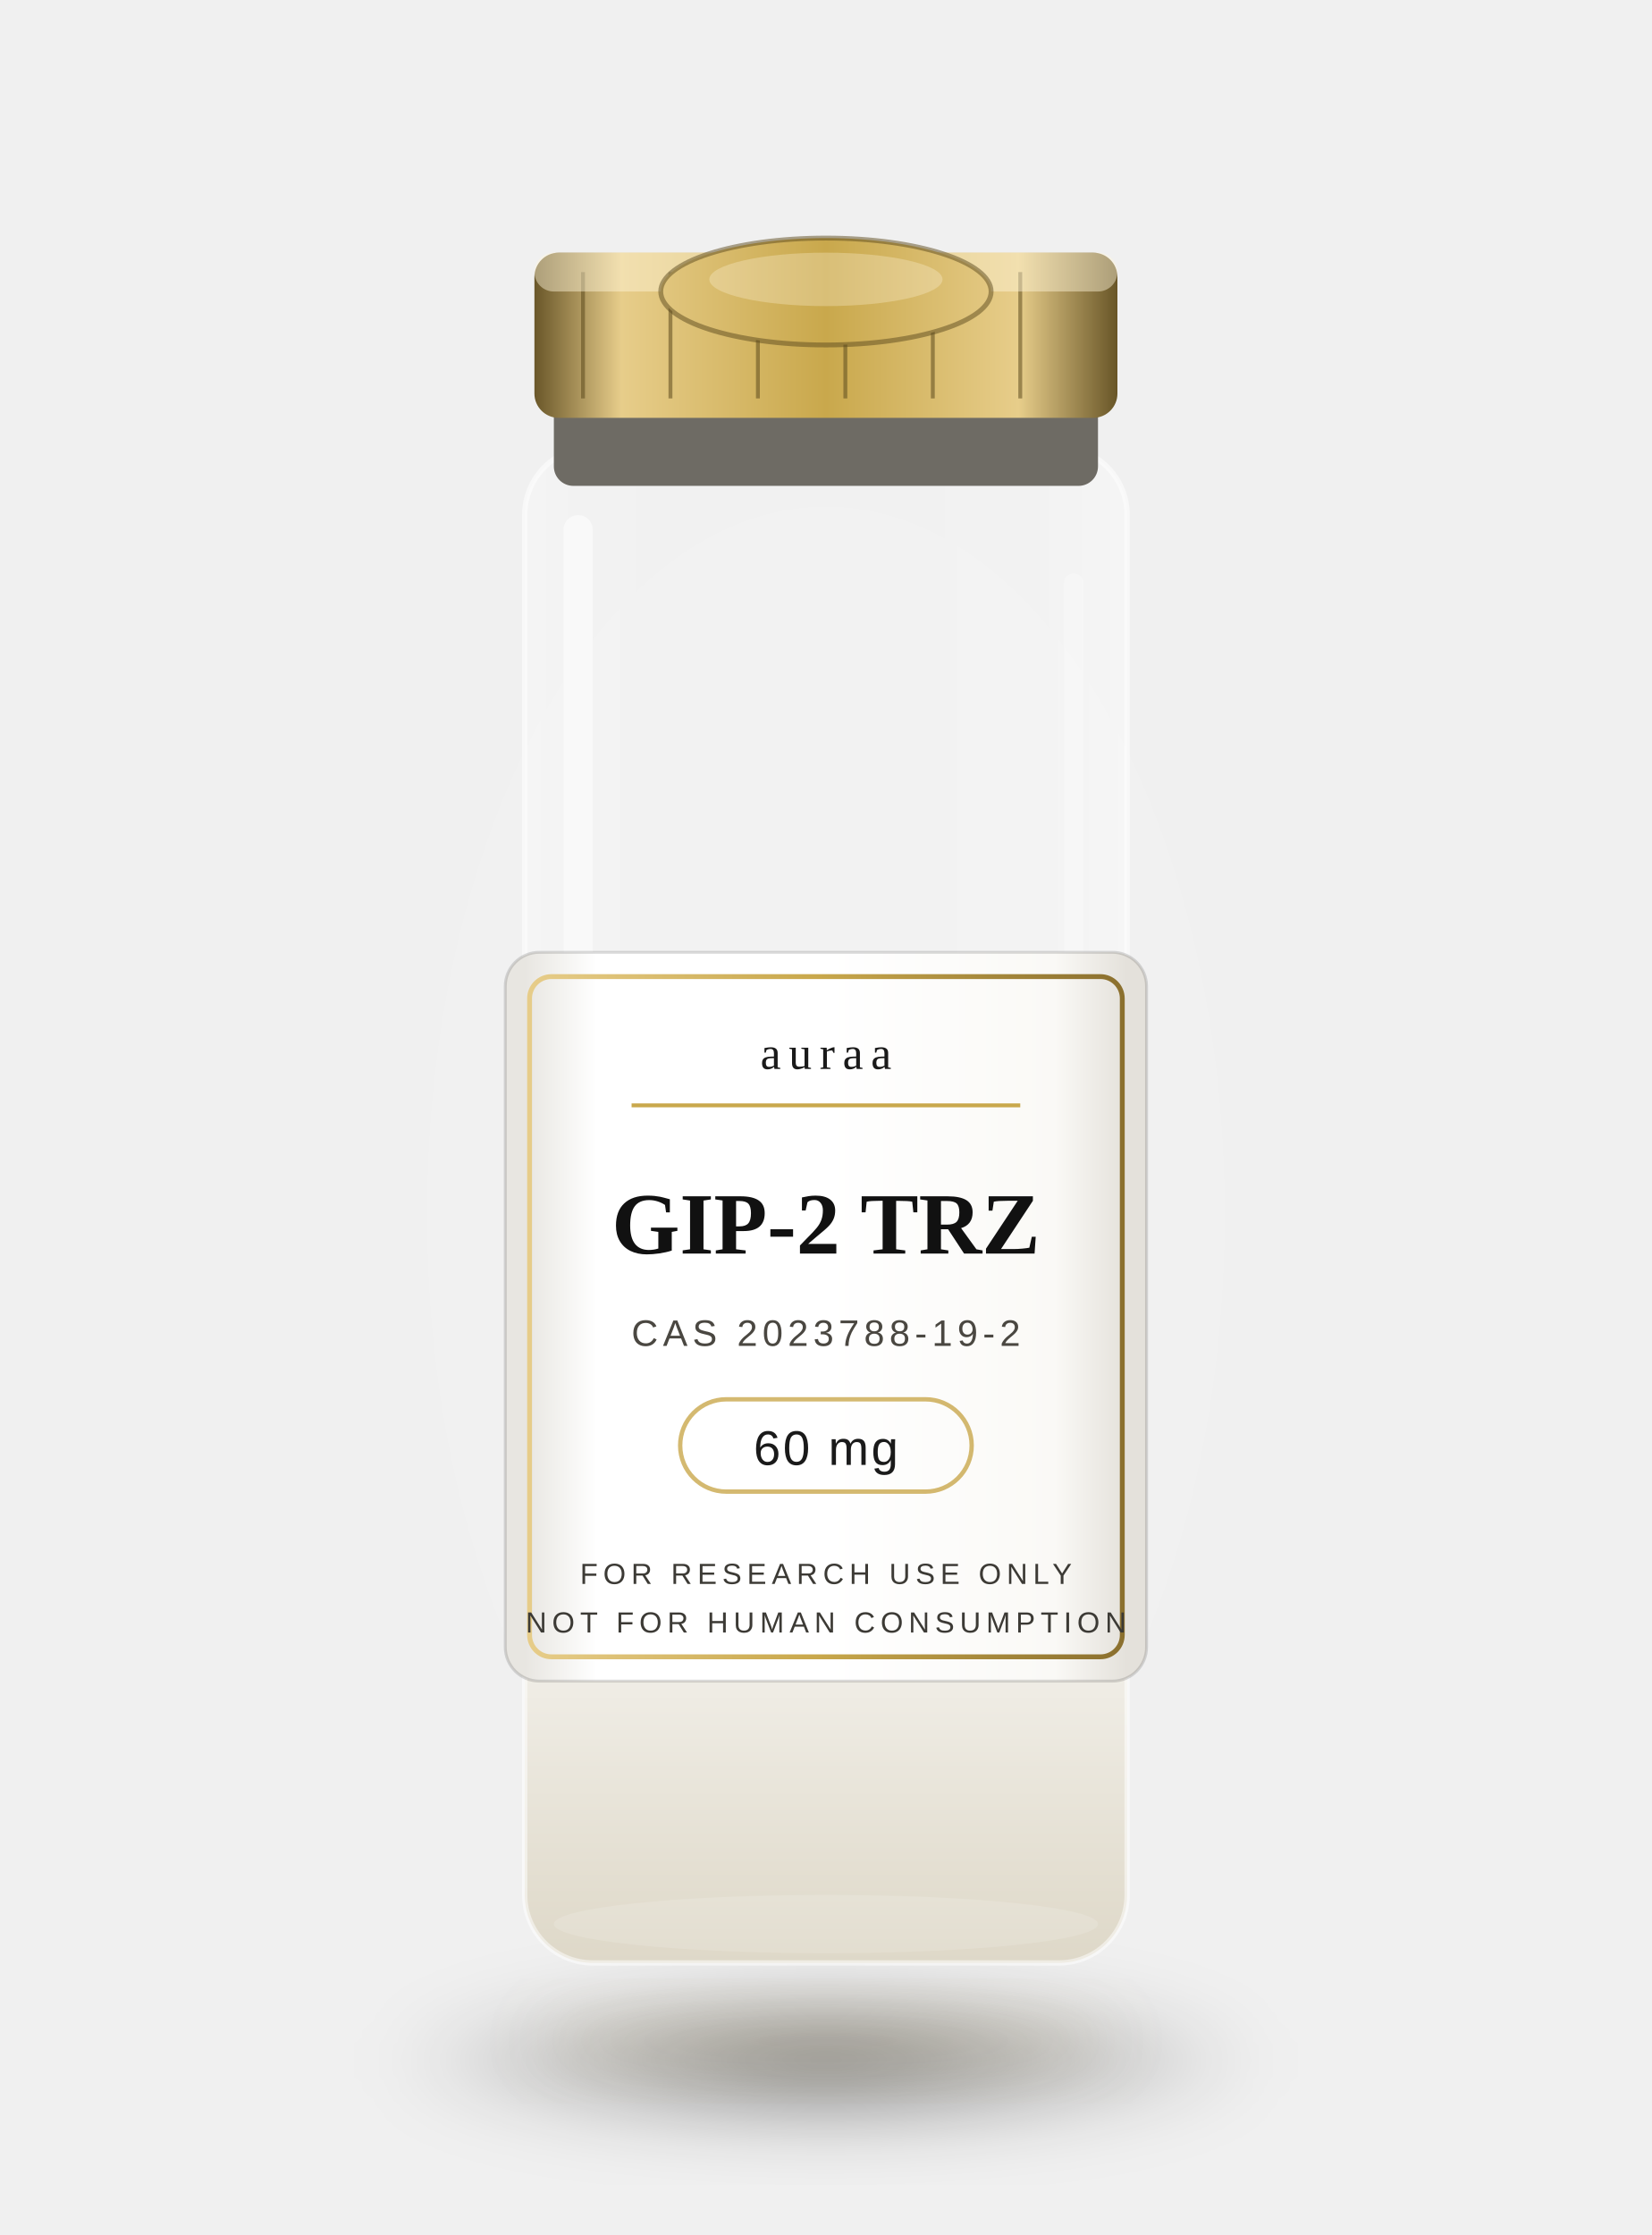
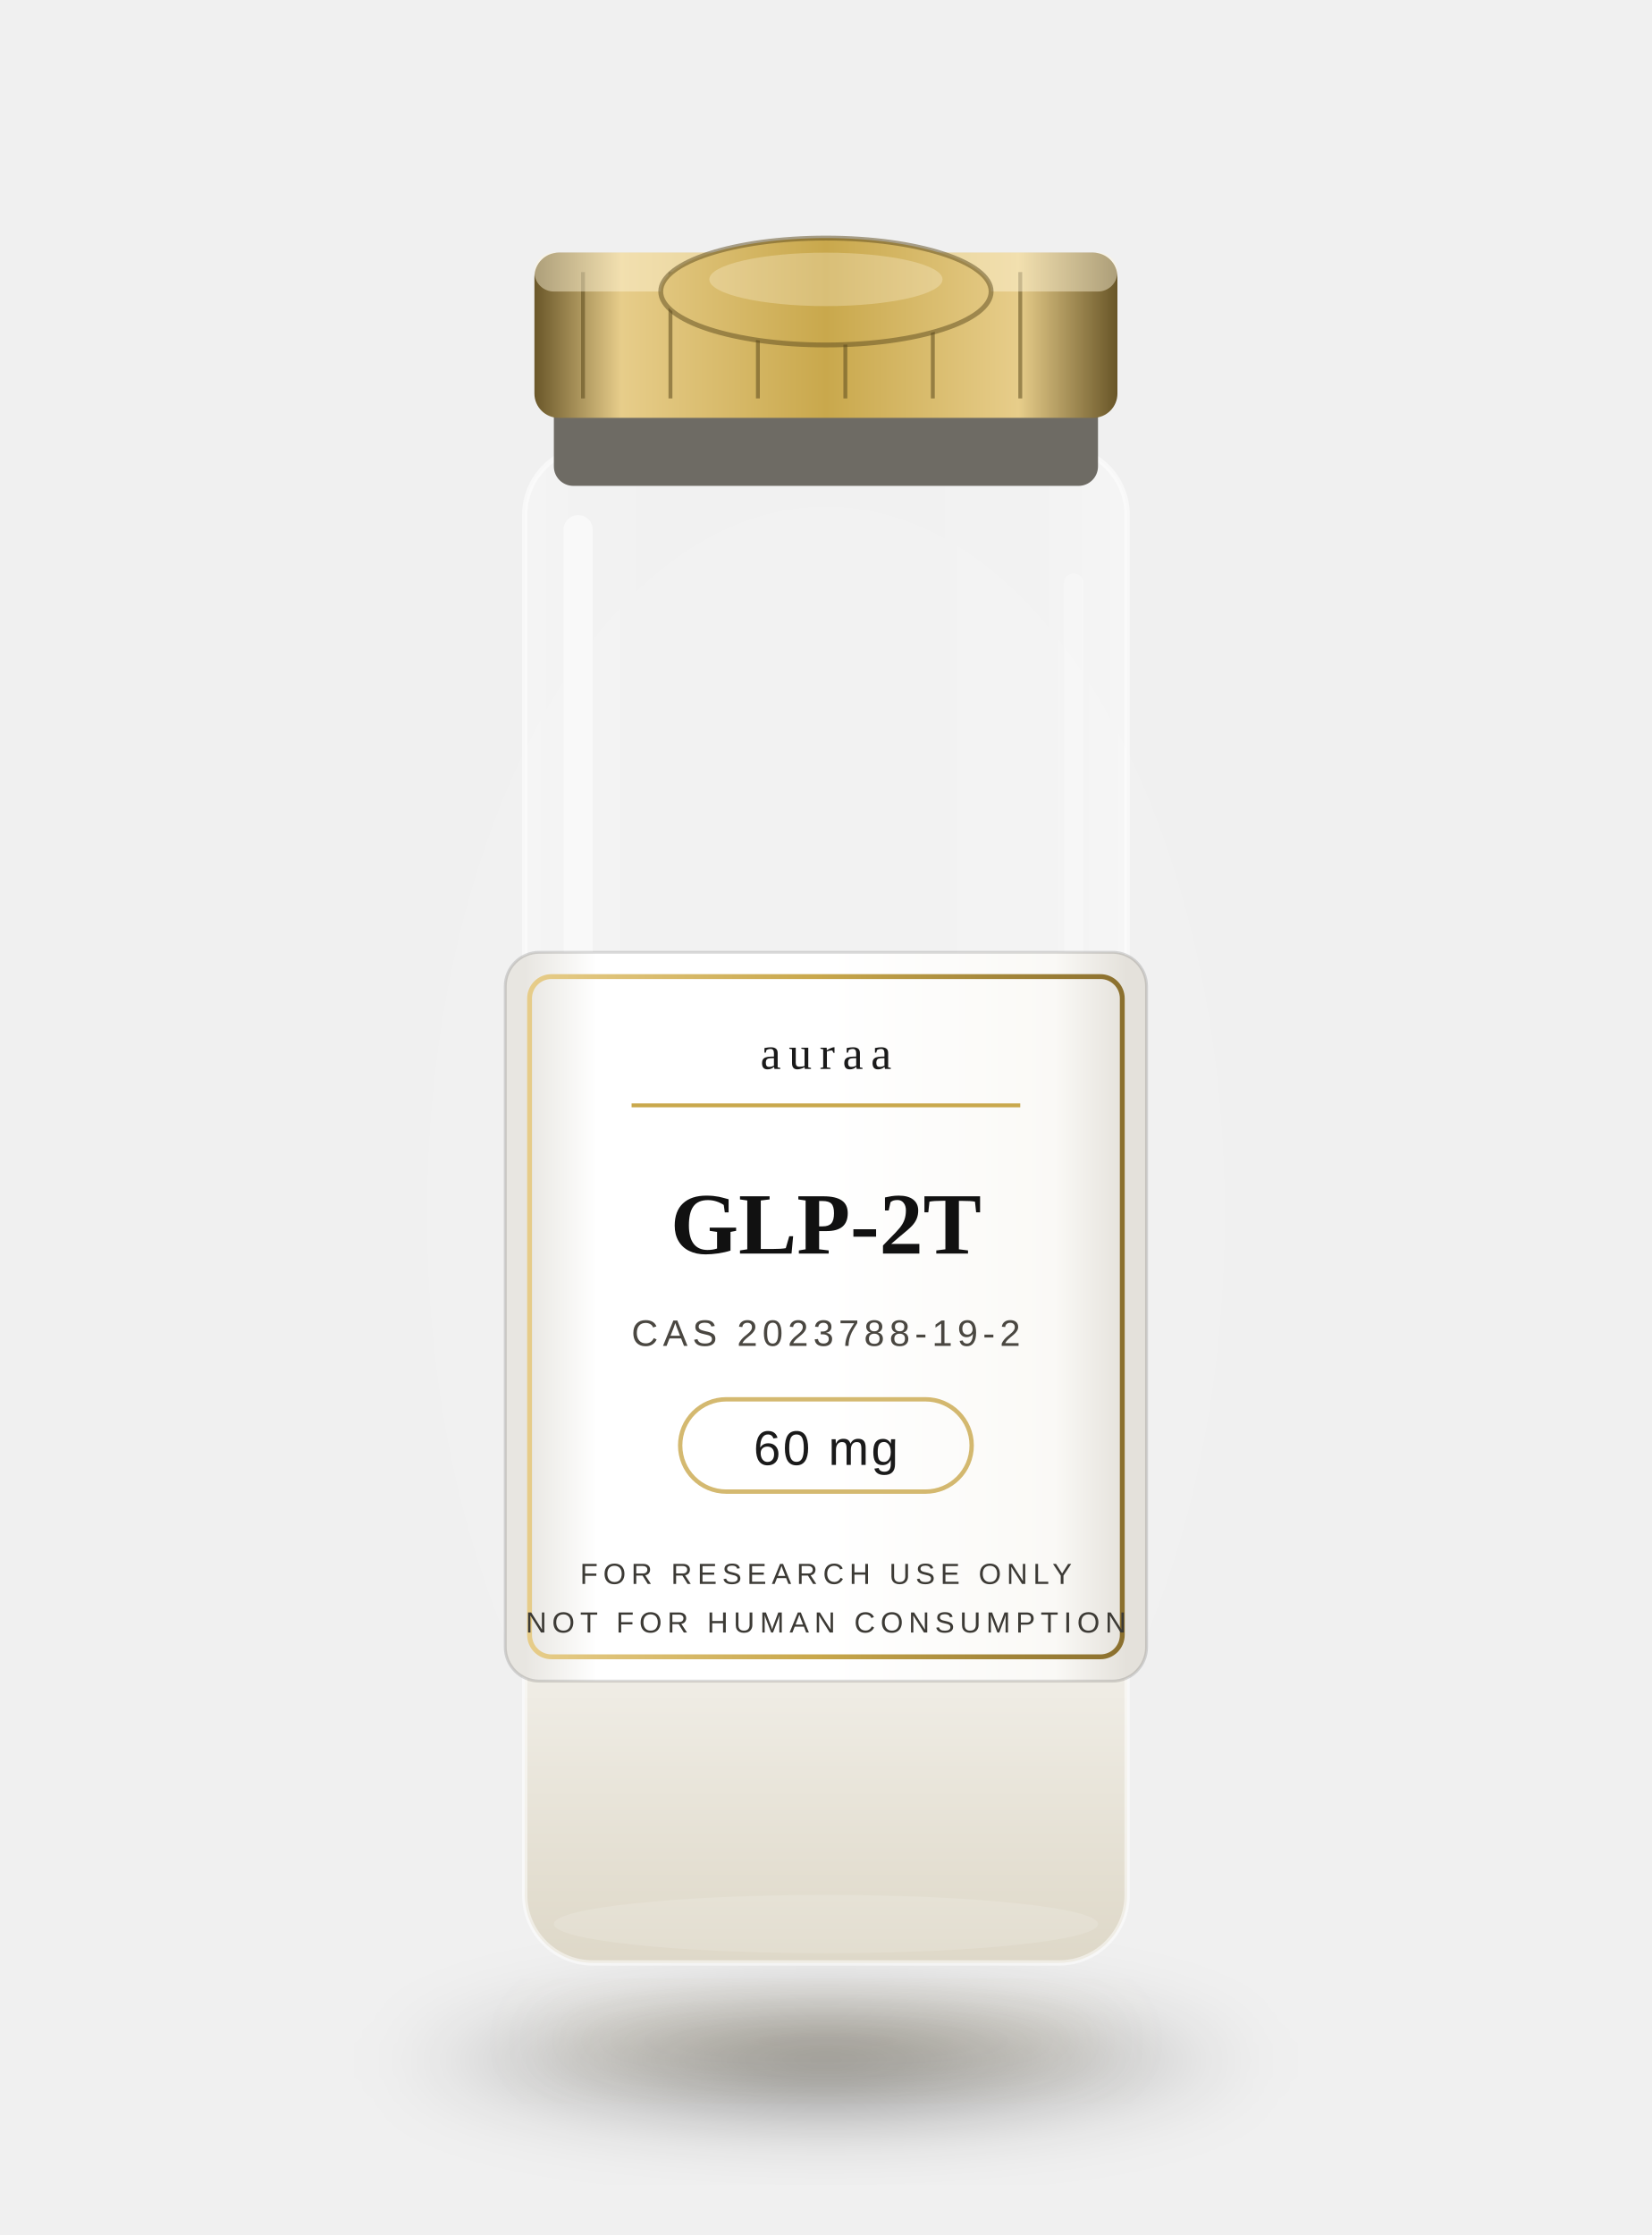
- <svg xmlns="http://www.w3.org/2000/svg" width="340" height="460" viewBox="0 0 340 460" fill="none" role="img" aria-label="GIP-2 TRZ research vial packshot — clear glass vial with visible lyophilized powder, gold cap and white auraa label">
+ <svg xmlns="http://www.w3.org/2000/svg" width="340" height="460" viewBox="0 0 340 460" fill="none" role="img" aria-label="GLP-2T research vial packshot — clear glass vial with visible lyophilized powder, gold cap and white auraa label">
  <defs>
    <clipPath id="glassglp2trz">
      <rect x="108" y="92" width="124" height="312" rx="14" />
    </clipPath>
    <linearGradient id="bodyglp2trz" x1="108" y1="0" x2="232" y2="0" gradientUnits="userSpaceOnUse">
      <stop offset="0" stop-color="#FFFFFF" stop-opacity="0.30" />
      <stop offset="0.09" stop-color="#FFFFFF" stop-opacity="0.13" />
      <stop offset="0.34" stop-color="#FFFFFF" stop-opacity="0.05" />
      <stop offset="0.62" stop-color="#FFFFFF" stop-opacity="0.07" />
      <stop offset="0.88" stop-color="#FFFFFF" stop-opacity="0.17" />
      <stop offset="1" stop-color="#FFFFFF" stop-opacity="0.34" />
    </linearGradient>
    <linearGradient id="capglp2trz" x1="108" y1="0" x2="232" y2="0" gradientUnits="userSpaceOnUse">
      <stop offset="0" stop-color="#5C4A1E" />
      <stop offset="0.16" stop-color="#E7CD8A" />
      <stop offset="0.5" stop-color="#C9A84C" />
      <stop offset="0.82" stop-color="#E7CD8A" />
      <stop offset="1" stop-color="#5C4A1E" />
    </linearGradient>
    <linearGradient id="labelglp2trz" x1="108" y1="0" x2="232" y2="0" gradientUnits="userSpaceOnUse">
      <stop offset="0" stop-color="#E8E6E1" />
      <stop offset="0.12" stop-color="#FFFFFF" />
      <stop offset="0.5" stop-color="#FFFFFF" />
      <stop offset="0.88" stop-color="#FAF9F6" />
      <stop offset="1" stop-color="#E4E1DB" />
    </linearGradient>
    <linearGradient id="frameglp2trz" x1="108" y1="0" x2="232" y2="0" gradientUnits="userSpaceOnUse">
      <stop offset="0" stop-color="#E7CD8A" />
      <stop offset="0.48" stop-color="#C9A84C" />
      <stop offset="1" stop-color="#8A6F2E" />
    </linearGradient>
    <linearGradient id="liqglp2trz" x1="0" y1="238" x2="0" y2="404" gradientUnits="userSpaceOnUse">
      <stop offset="0" stop-color="#FFFFFF" stop-opacity="0.30" />
      <stop offset="0.55" stop-color="#FFFFFF" stop-opacity="0.42" />
      <stop offset="1" stop-color="#FFFFFF" stop-opacity="0.58" />
    </linearGradient>
    <linearGradient id="cakeglp2trz" x1="0" y1="295" x2="0" y2="404" gradientUnits="userSpaceOnUse">
      <stop offset="0" stop-color="#FFFFFF" />
      <stop offset="1" stop-color="#DED8C8" />
    </linearGradient>
    <radialGradient id="grdglp2trz" cx="0.5" cy="0.5" r="0.5">
      <stop offset="0" stop-color="#000" stop-opacity="0.5" />
      <stop offset="1" stop-color="#000" stop-opacity="0" />
    </radialGradient>
    <filter id="softglp2trz" x="-30%" y="-30%" width="160%" height="160%">
      <feGaussianBlur stdDeviation="7" />
    </filter>
  </defs>
  <ellipse cx="170" cy="424" rx="92" ry="16" fill="url(#grdglp2trz)" filter="url(#softglp2trz)" />
  <ellipse cx="170" cy="420" rx="60" ry="8" fill="#C9A84C" opacity="0.1" filter="url(#softglp2trz)" />
  <ellipse cx="170" cy="250" rx="86" ry="150" fill="#FFFFFF" opacity="0.05" filter="url(#softglp2trz)" />
  <rect x="108" y="92" width="124" height="312" rx="14" fill="url(#bodyglp2trz)" />
  <g clip-path="url(#glassglp2trz)">
    <path d="M108 305 Q140 293 170 300 Q200 307 232 302 L232 404 L108 404 Z" fill="url(#cakeglp2trz)" />
    <path d="M108 305 Q140 293 170 300 Q200 307 232 302" fill="none" stroke="#FFFFFF" stroke-width="1.8" opacity="0.75" />
    <ellipse cx="148" cy="332" rx="24" ry="9" fill="#FFFFFF" opacity="0.3" />
  </g>
  <rect x="108" y="92" width="124" height="312" rx="14" fill="none" stroke="#FFFFFF" stroke-opacity="0.5" stroke-width="1.1" />
  <rect x="116" y="106" width="6" height="152" rx="3" fill="#FFFFFF" opacity="0.5" />
  <rect x="219" y="118" width="4" height="142" rx="2" fill="#FFFFFF" opacity="0.28" />
  <ellipse cx="170" cy="396" rx="56" ry="6" fill="#FFFFFF" opacity="0.14" />
  <rect x="114" y="78" width="112" height="22" rx="4" fill="#6E6B64" />
  <rect x="114" y="78" width="112" height="7" rx="3" fill="#8A867D" />
  <rect x="110" y="52" width="120" height="34" rx="5" fill="url(#capglp2trz)" />
  <g stroke="#5C4A1E" stroke-width="0.8" opacity="0.55">
    <path d="M120 56v26M138 56v26M156 56v26M174 56v26M192 56v26M210 56v26" />
  </g>
  <rect x="110" y="52" width="120" height="8" rx="4" fill="#FFF6DC" opacity="0.45" />
  <ellipse cx="170" cy="60" rx="34" ry="11" fill="url(#capglp2trz)" />
  <ellipse cx="170" cy="60" rx="34" ry="11" fill="none" stroke="#5C4A1E" stroke-opacity="0.5" stroke-width="1" />
  <ellipse cx="170" cy="57.5" rx="24" ry="5.5" fill="#FFF6DC" opacity="0.3" />
  <rect x="104" y="196" width="132" height="150" rx="7" fill="url(#labelglp2trz)" />
  <rect x="104" y="196" width="132" height="150" rx="7" fill="none" stroke="#000000" stroke-opacity="0.14" stroke-width="0.6" />
  <rect x="109" y="201" width="122" height="140" rx="4.5" fill="none" stroke="url(#frameglp2trz)" stroke-width="1" />
  <text x="170" y="220" text-anchor="middle" font-family="Georgia,'Times New Roman',serif" font-size="9.5" letter-spacing="1.6" fill="#1A1A1A">auraa</text>
  <line x1="130" y1="227.5" x2="210" y2="227.5" stroke="#C9A84C" stroke-width="0.8" />
-   <text x="170" y="258" text-anchor="middle" font-family="Georgia,'Times New Roman',serif" font-size="18" font-weight="bold" fill="#111111">GIP-2 TRZ</text>
+   <text x="170" y="258" text-anchor="middle" font-family="Georgia,'Times New Roman',serif" font-size="18" font-weight="bold" fill="#111111">GLP-2T</text>
  <text x="170" y="277" text-anchor="middle" font-family="'Helvetica Neue',Arial,sans-serif" font-size="7.6" letter-spacing="1" fill="#4A4741">CAS 2023788-19-2</text>
  <g>
    <rect x="140" y="288" width="60" height="19" rx="9.5" fill="none" stroke="#C9A84C" stroke-opacity="0.8" stroke-width="0.9" />
    <text x="170" y="301.5" text-anchor="middle" font-family="'Helvetica Neue',Arial,sans-serif" font-size="10" letter-spacing="0.5" fill="#1A1A1A">60 mg</text>
  </g>
  <text x="170" y="326" text-anchor="middle" font-family="'Helvetica Neue',Arial,sans-serif" font-size="6" letter-spacing="1.1" fill="#3C3A35">FOR RESEARCH USE ONLY</text>
  <text x="170" y="336" text-anchor="middle" font-family="'Helvetica Neue',Arial,sans-serif" font-size="6" letter-spacing="1.1" fill="#3C3A35">NOT FOR HUMAN CONSUMPTION</text>
</svg>
